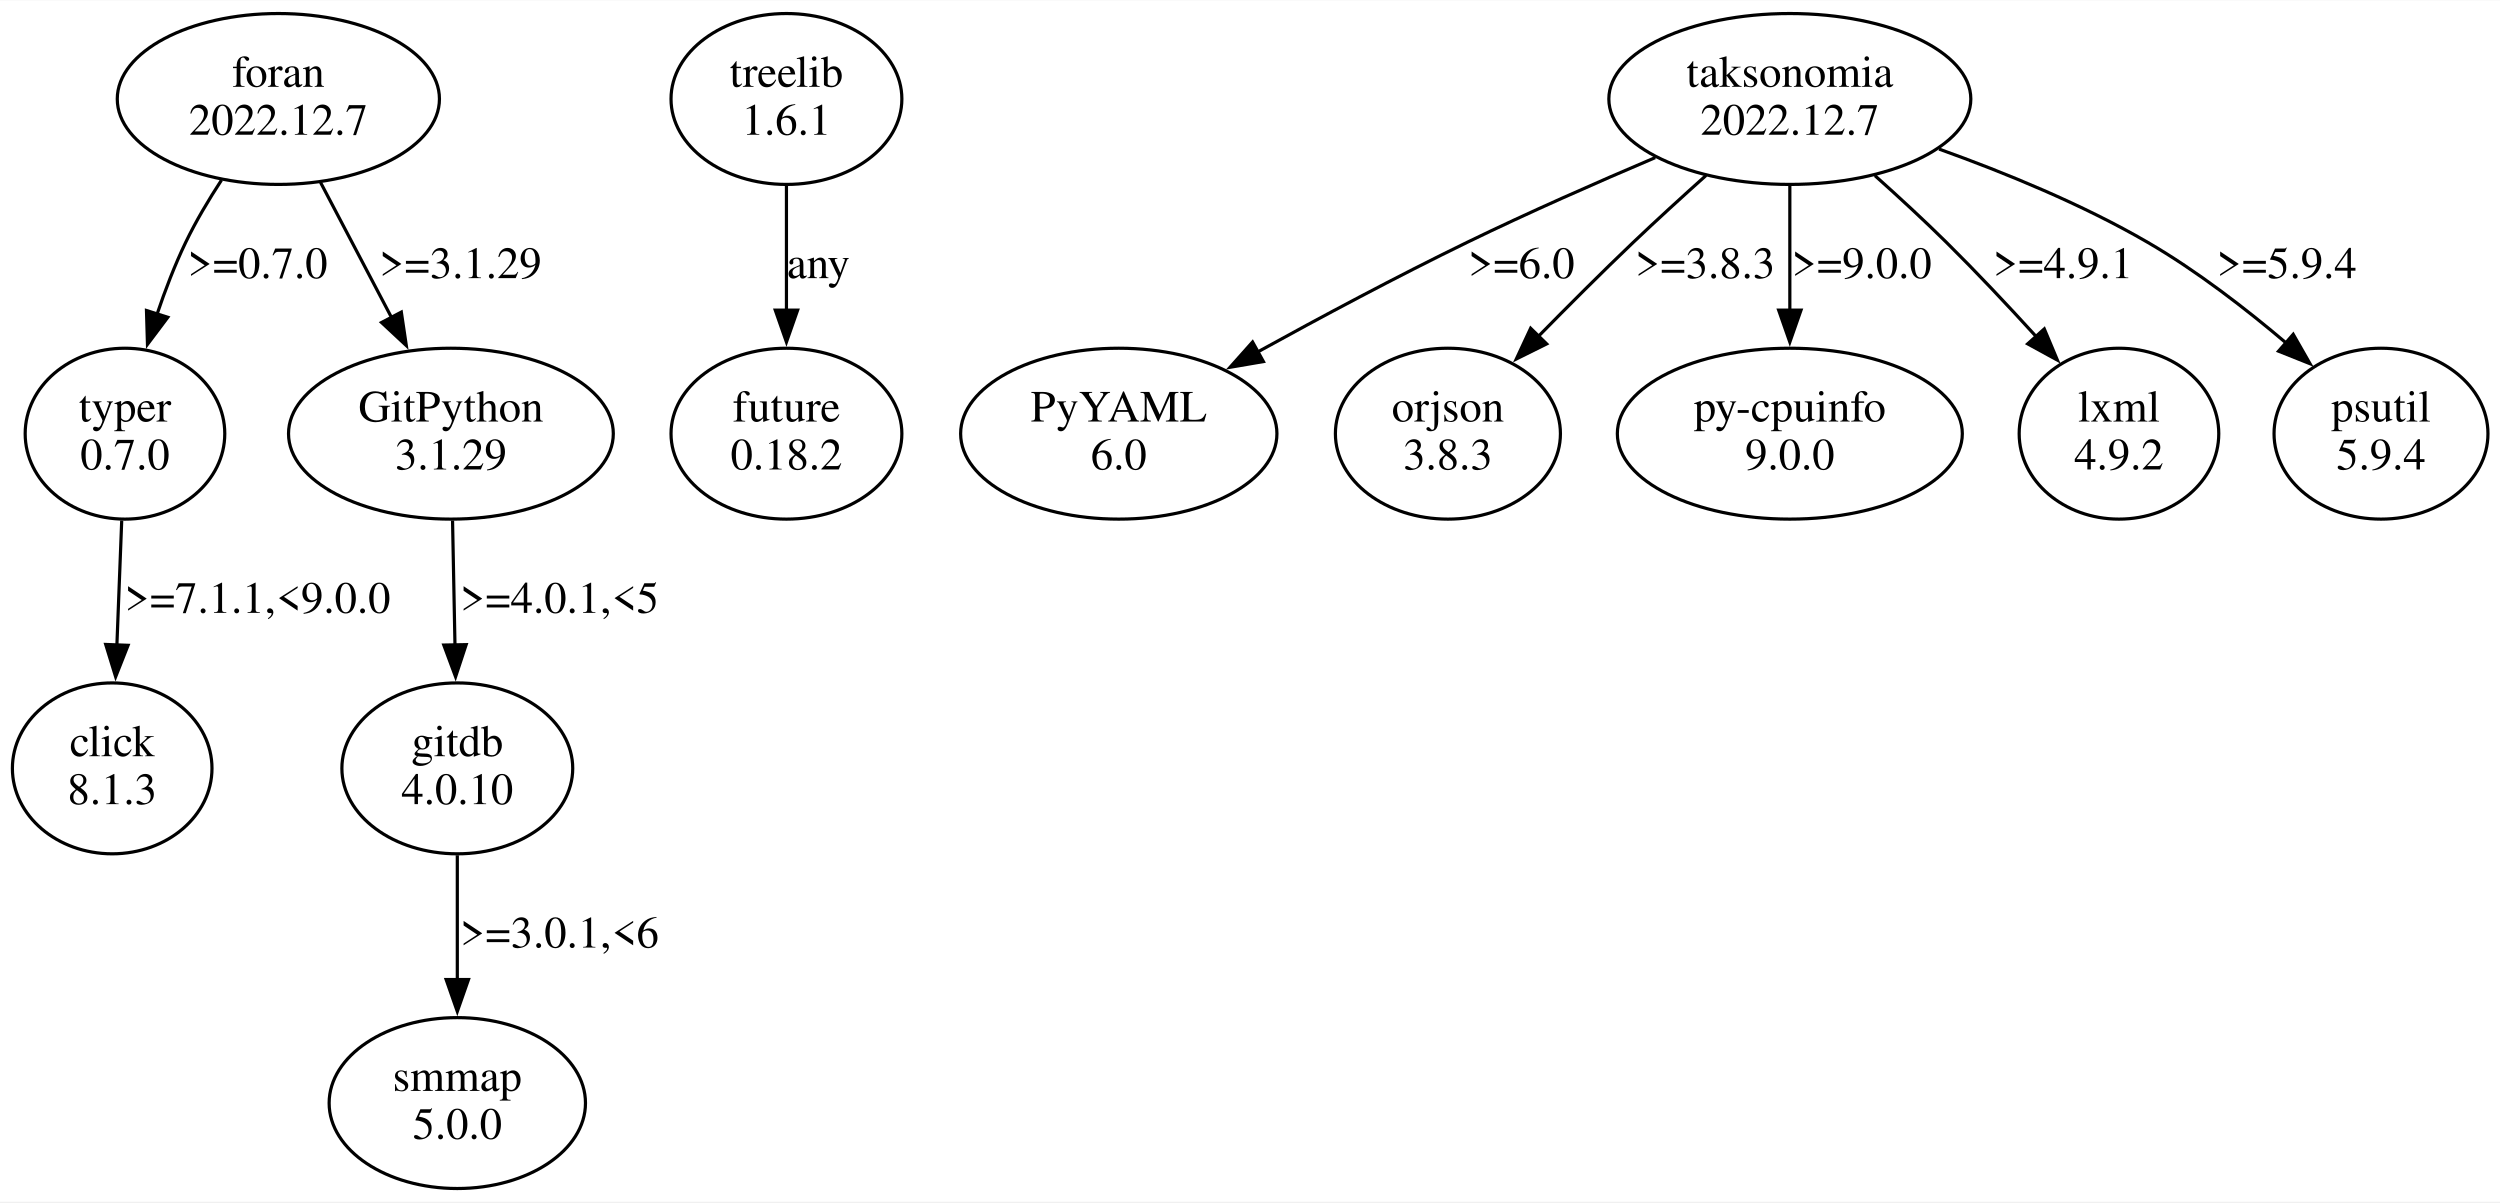
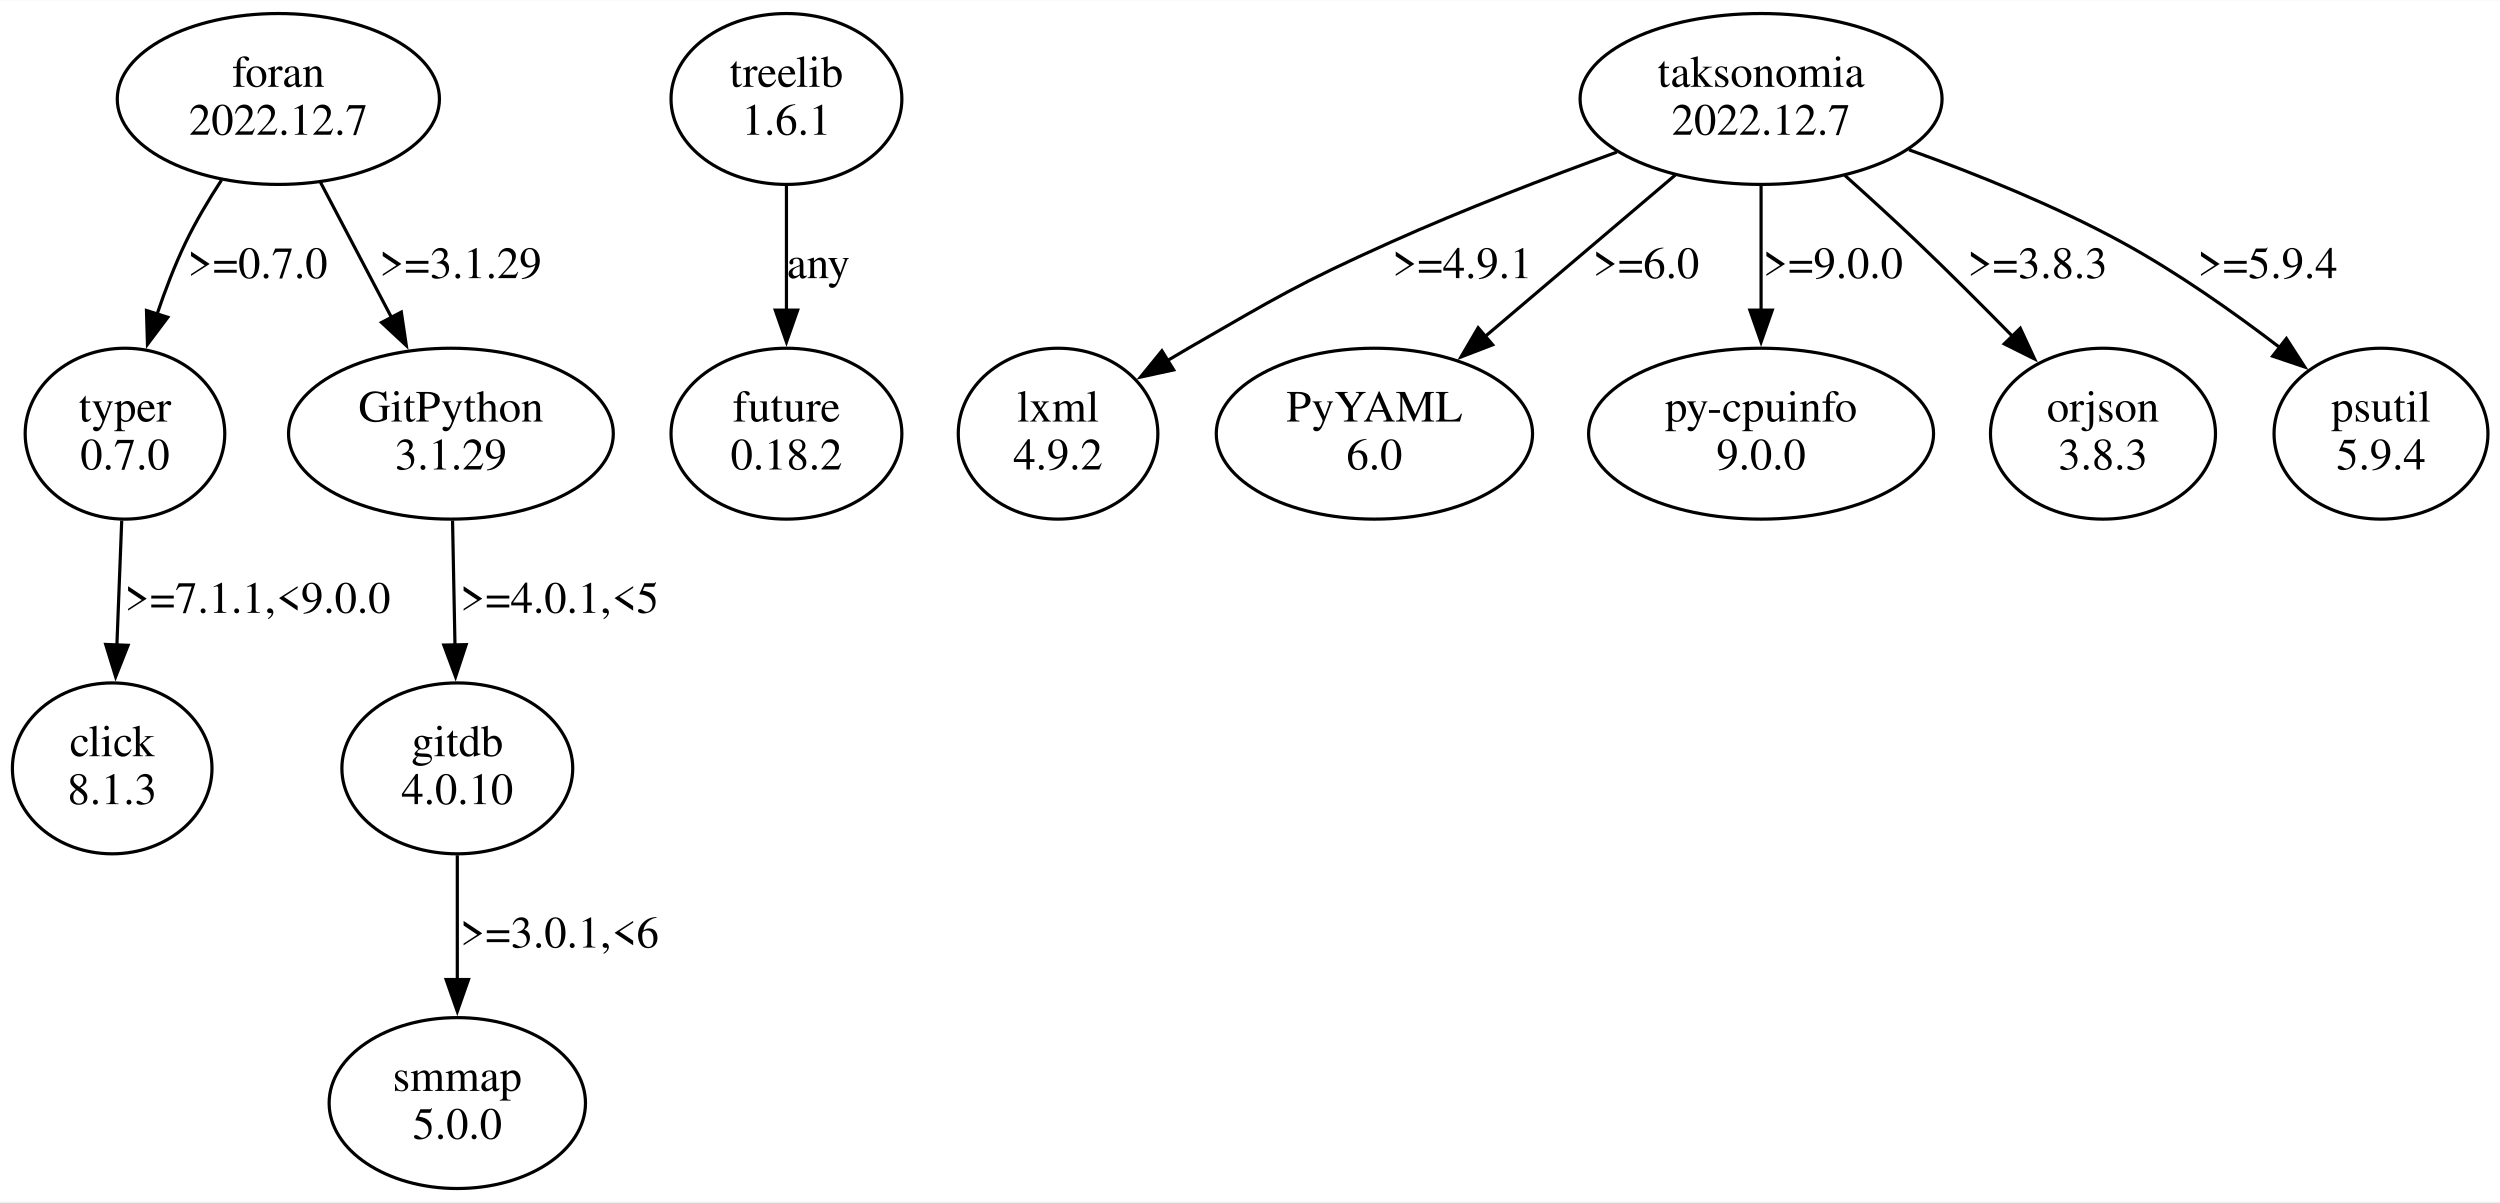
<svg xmlns="http://www.w3.org/2000/svg" width="782pt" height="376pt" viewBox="0.00 0.00 782.35 375.96">
  <g id="graph0" class="graph" transform="scale(1 1) rotate(0) translate(4 371.96)">
    <polygon fill="white" stroke="none" points="-4,4 -4,-371.96 778.35,-371.96 778.35,4 -4,4" />
    <g id="node1" class="node">
      <ellipse fill="none" stroke="black" cx="35.11" cy="-236.35" rx="31.23" ry="26.74" />
      <text text-anchor="middle" x="35.11" y="-240.15" font-family="Times,serif" font-size="14.00">typer</text>
      <text text-anchor="middle" x="35.11" y="-225.15" font-family="Times,serif" font-size="14.00">0.7.0</text>
    </g>
    <g id="node2" class="node">
      <ellipse fill="none" stroke="black" cx="31.11" cy="-131.61" rx="31.23" ry="26.74" />
      <text text-anchor="middle" x="31.11" y="-135.41" font-family="Times,serif" font-size="14.00">click</text>
      <text text-anchor="middle" x="31.11" y="-120.41" font-family="Times,serif" font-size="14.00">8.1.3</text>
    </g>
    <g id="edge1" class="edge">
      <path fill="none" stroke="black" d="M34.09,-209.16C33.63,-197.32 33.08,-183.12 32.58,-170.18" />
      <polygon fill="black" stroke="black" points="36.08,-170.12 32.19,-160.27 29.08,-170.39 36.08,-170.12" />
      <text text-anchor="middle" x="76.61" y="-180.28" font-family="Times,serif" font-size="14.00">&gt;=7.1.1,&lt;9.0.0</text>
    </g>
    <g id="node3" class="node">
      <ellipse fill="none" stroke="black" cx="242.11" cy="-341.09" rx="36.12" ry="26.74" />
      <text text-anchor="middle" x="242.11" y="-344.89" font-family="Times,serif" font-size="14.00">treelib</text>
      <text text-anchor="middle" x="242.11" y="-329.89" font-family="Times,serif" font-size="14.00">1.6.1</text>
    </g>
    <g id="node4" class="node">
      <ellipse fill="none" stroke="black" cx="242.11" cy="-236.35" rx="36.12" ry="26.74" />
      <text text-anchor="middle" x="242.11" y="-240.15" font-family="Times,serif" font-size="14.00">future</text>
      <text text-anchor="middle" x="242.11" y="-225.15" font-family="Times,serif" font-size="14.00">0.18.2</text>
    </g>
    <g id="edge2" class="edge">
      <path fill="none" stroke="black" d="M242.11,-313.9C242.11,-302.06 242.11,-287.86 242.11,-274.92" />
      <polygon fill="black" stroke="black" points="245.61,-275.01 242.11,-265.01 238.61,-275.01 245.61,-275.01" />
      <text text-anchor="middle" x="252.11" y="-285.02" font-family="Times,serif" font-size="14.00">any</text>
    </g>
    <g id="node5" class="node">
-       <ellipse fill="none" stroke="black" cx="556.11" cy="-341.09" rx="56.64" ry="26.74" />
-       <text text-anchor="middle" x="556.11" y="-344.89" font-family="Times,serif" font-size="14.00">taksonomia</text>
-       <text text-anchor="middle" x="556.11" y="-329.89" font-family="Times,serif" font-size="14.00">2022.12.7</text>
+       <ellipse fill="none" stroke="black" cx="547.11" cy="-341.09" rx="56.64" ry="26.74" />
+       <text text-anchor="middle" x="547.11" y="-344.89" font-family="Times,serif" font-size="14.00">taksonomia</text>
+       <text text-anchor="middle" x="547.11" y="-329.89" font-family="Times,serif" font-size="14.00">2022.12.7</text>
    </g>
    <g id="node6" class="node">
-       <ellipse fill="none" stroke="black" cx="346.11" cy="-236.35" rx="49.49" ry="26.74" />
-       <text text-anchor="middle" x="346.11" y="-240.15" font-family="Times,serif" font-size="14.00">PyYAML</text>
-       <text text-anchor="middle" x="346.11" y="-225.15" font-family="Times,serif" font-size="14.00">6.0</text>
+       <ellipse fill="none" stroke="black" cx="327.11" cy="-236.35" rx="31.23" ry="26.74" />
+       <text text-anchor="middle" x="327.11" y="-240.15" font-family="Times,serif" font-size="14.00">lxml</text>
+       <text text-anchor="middle" x="327.11" y="-225.15" font-family="Times,serif" font-size="14.00">4.9.2</text>
    </g>
    <g id="edge3" class="edge">
-       <path fill="none" stroke="black" d="M513.98,-322.74C495.72,-314.98 474.2,-305.5 455.11,-296.22 433.21,-285.57 409.35,-272.82 389.55,-261.91" />
-       <polygon fill="black" stroke="black" points="391.37,-258.92 380.93,-257.13 387.98,-265.04 391.37,-258.92" />
-       <text text-anchor="middle" x="472.11" y="-285.02" font-family="Times,serif" font-size="14.00">&gt;=6.0</text>
+       <path fill="none" stroke="black" d="M501.98,-324.46C480.3,-316.59 454.09,-306.54 431.11,-296.22 402.28,-283.27 395.5,-279 368.11,-263.22 365.92,-261.96 363.68,-260.63 361.43,-259.28" />
+       <polygon fill="black" stroke="black" points="363.28,-256.31 352.92,-254.06 359.61,-262.28 363.28,-256.31" />
+       <text text-anchor="middle" x="453.61" y="-285.02" font-family="Times,serif" font-size="14.00">&gt;=4.9.1</text>
    </g>
    <g id="node7" class="node">
-       <ellipse fill="none" stroke="black" cx="449.11" cy="-236.35" rx="35.21" ry="26.74" />
-       <text text-anchor="middle" x="449.11" y="-240.15" font-family="Times,serif" font-size="14.00">orjson</text>
-       <text text-anchor="middle" x="449.11" y="-225.15" font-family="Times,serif" font-size="14.00">3.8.3</text>
+       <ellipse fill="none" stroke="black" cx="426.11" cy="-236.35" rx="49.49" ry="26.74" />
+       <text text-anchor="middle" x="426.11" y="-240.15" font-family="Times,serif" font-size="14.00">PyYAML</text>
+       <text text-anchor="middle" x="426.11" y="-225.15" font-family="Times,serif" font-size="14.00">6.0</text>
    </g>
    <g id="edge4" class="edge">
-       <path fill="none" stroke="black" d="M529.9,-317.17C522.45,-310.5 514.39,-303.15 507.11,-296.22 497.23,-286.8 486.69,-276.25 477.33,-266.72" />
-       <polygon fill="black" stroke="black" points="480.01,-264.45 470.52,-259.73 475,-269.34 480.01,-264.45" />
-       <text text-anchor="middle" x="529.61" y="-285.02" font-family="Times,serif" font-size="14.00">&gt;=3.8.3</text>
+       <path fill="none" stroke="black" d="M520.26,-317.29C502.71,-302.39 479.62,-282.78 460.7,-266.72" />
+       <polygon fill="black" stroke="black" points="463.1,-264.17 453.21,-260.36 458.57,-269.5 463.1,-264.17" />
+       <text text-anchor="middle" x="511.11" y="-285.02" font-family="Times,serif" font-size="14.00">&gt;=6.0</text>
    </g>
    <g id="node8" class="node">
-       <ellipse fill="none" stroke="black" cx="556.11" cy="-236.35" rx="53.98" ry="26.74" />
-       <text text-anchor="middle" x="556.11" y="-240.15" font-family="Times,serif" font-size="14.00">py-cpuinfo</text>
-       <text text-anchor="middle" x="556.11" y="-225.15" font-family="Times,serif" font-size="14.00">9.0.0</text>
+       <ellipse fill="none" stroke="black" cx="547.11" cy="-236.35" rx="53.98" ry="26.74" />
+       <text text-anchor="middle" x="547.11" y="-240.15" font-family="Times,serif" font-size="14.00">py-cpuinfo</text>
+       <text text-anchor="middle" x="547.11" y="-225.15" font-family="Times,serif" font-size="14.00">9.0.0</text>
    </g>
    <g id="edge5" class="edge">
-       <path fill="none" stroke="black" d="M556.11,-313.9C556.11,-302.06 556.11,-287.86 556.11,-274.92" />
-       <polygon fill="black" stroke="black" points="559.61,-275.01 556.11,-265.01 552.61,-275.01 559.61,-275.01" />
-       <text text-anchor="middle" x="578.61" y="-285.02" font-family="Times,serif" font-size="14.00">&gt;=9.0.0</text>
+       <path fill="none" stroke="black" d="M547.11,-313.9C547.11,-302.06 547.11,-287.86 547.11,-274.92" />
+       <polygon fill="black" stroke="black" points="550.61,-275.01 547.11,-265.01 543.61,-275.01 550.61,-275.01" />
+       <text text-anchor="middle" x="569.61" y="-285.02" font-family="Times,serif" font-size="14.00">&gt;=9.0.0</text>
    </g>
    <g id="node9" class="node">
-       <ellipse fill="none" stroke="black" cx="659.11" cy="-236.35" rx="31.23" ry="26.74" />
-       <text text-anchor="middle" x="659.11" y="-240.15" font-family="Times,serif" font-size="14.00">lxml</text>
-       <text text-anchor="middle" x="659.11" y="-225.15" font-family="Times,serif" font-size="14.00">4.9.2</text>
+       <ellipse fill="none" stroke="black" cx="654.11" cy="-236.35" rx="35.21" ry="26.74" />
+       <text text-anchor="middle" x="654.11" y="-240.15" font-family="Times,serif" font-size="14.00">orjson</text>
+       <text text-anchor="middle" x="654.11" y="-225.15" font-family="Times,serif" font-size="14.00">3.8.3</text>
    </g>
    <g id="edge6" class="edge">
-       <path fill="none" stroke="black" d="M582.74,-317.1C590.12,-310.51 598.05,-303.2 605.11,-296.22 614.55,-286.89 624.48,-276.31 633.22,-266.72" />
-       <polygon fill="black" stroke="black" points="635.74,-269.14 639.84,-259.37 630.54,-264.46 635.74,-269.14" />
-       <text text-anchor="middle" x="641.61" y="-285.02" font-family="Times,serif" font-size="14.00">&gt;=4.9.1</text>
+       <path fill="none" stroke="black" d="M573.33,-317.17C580.78,-310.5 588.84,-303.15 596.11,-296.22 605.99,-286.8 616.54,-276.25 625.89,-266.72" />
+       <polygon fill="black" stroke="black" points="628.23,-269.34 632.7,-259.73 623.21,-264.45 628.23,-269.34" />
+       <text text-anchor="middle" x="633.61" y="-285.02" font-family="Times,serif" font-size="14.00">&gt;=3.8.3</text>
    </g>
    <g id="node10" class="node">
      <ellipse fill="none" stroke="black" cx="741.11" cy="-236.35" rx="33.47" ry="26.74" />
      <text text-anchor="middle" x="741.11" y="-240.15" font-family="Times,serif" font-size="14.00">psutil</text>
      <text text-anchor="middle" x="741.11" y="-225.15" font-family="Times,serif" font-size="14.00">5.9.4</text>
    </g>
    <g id="edge7" class="edge">
-       <path fill="none" stroke="black" d="M602.81,-325.41C623.49,-318 647.7,-308.07 668.11,-296.22 683.44,-287.32 698.94,-275.34 711.68,-264.51" />
-       <polygon fill="black" stroke="black" points="713.64,-267.45 718.89,-258.25 709.05,-262.17 713.64,-267.45" />
-       <text text-anchor="middle" x="711.61" y="-285.02" font-family="Times,serif" font-size="14.00">&gt;=5.9.4</text>
+       <path fill="none" stroke="black" d="M593.41,-325.18C614.34,-317.67 639.05,-307.71 660.11,-296.22 677.26,-286.86 694.97,-274.38 709.43,-263.31" />
+       <polygon fill="black" stroke="black" points="711.5,-266.13 717.24,-257.22 707.2,-260.61 711.5,-266.13" />
+       <text text-anchor="middle" x="705.61" y="-285.02" font-family="Times,serif" font-size="14.00">&gt;=5.9.4</text>
    </g>
    <g id="node11" class="node">
      <ellipse fill="none" stroke="black" cx="83.11" cy="-341.09" rx="50.41" ry="26.74" />
      <text text-anchor="middle" x="83.11" y="-344.89" font-family="Times,serif" font-size="14.00">foran</text>
      <text text-anchor="middle" x="83.11" y="-329.89" font-family="Times,serif" font-size="14.00">2022.12.7</text>
    </g>
-     <g id="edge9" class="edge">
+     <g id="edge8" class="edge">
      <path fill="none" stroke="black" d="M65.33,-315.73C61.3,-309.56 57.28,-302.8 54.11,-296.22 50.7,-289.13 47.69,-281.28 45.13,-273.68" />
      <polygon fill="black" stroke="black" points="48.51,-272.77 42.15,-264.3 41.84,-274.89 48.51,-272.77" />
      <text text-anchor="middle" x="76.61" y="-285.02" font-family="Times,serif" font-size="14.00">&gt;=0.7.0</text>
    </g>
    <g id="node12" class="node">
      <ellipse fill="none" stroke="black" cx="137.11" cy="-236.35" rx="50.82" ry="26.74" />
      <text text-anchor="middle" x="137.11" y="-240.15" font-family="Times,serif" font-size="14.00">GitPython</text>
      <text text-anchor="middle" x="137.11" y="-225.15" font-family="Times,serif" font-size="14.00">3.1.29</text>
    </g>
-     <g id="edge8" class="edge">
+     <g id="edge9" class="edge">
      <path fill="none" stroke="black" d="M96.32,-314.96C103.06,-302.15 111.35,-286.36 118.7,-272.37" />
      <polygon fill="black" stroke="black" points="121.59,-274.4 123.15,-263.92 115.4,-271.14 121.59,-274.4" />
      <text text-anchor="middle" x="140.11" y="-285.02" font-family="Times,serif" font-size="14.00">&gt;=3.1.29</text>
    </g>
    <g id="node13" class="node">
      <ellipse fill="none" stroke="black" cx="139.11" cy="-131.61" rx="36.12" ry="26.74" />
      <text text-anchor="middle" x="139.11" y="-135.41" font-family="Times,serif" font-size="14.00">gitdb</text>
      <text text-anchor="middle" x="139.11" y="-120.41" font-family="Times,serif" font-size="14.00">4.0.10</text>
    </g>
    <g id="edge10" class="edge">
      <path fill="none" stroke="black" d="M137.62,-209.16C137.85,-197.32 138.13,-183.12 138.38,-170.18" />
      <polygon fill="black" stroke="black" points="141.88,-170.33 138.57,-160.27 134.88,-170.2 141.88,-170.33" />
      <text text-anchor="middle" x="171.11" y="-180.28" font-family="Times,serif" font-size="14.00">&gt;=4.0.1,&lt;5</text>
    </g>
    <g id="node14" class="node">
      <ellipse fill="none" stroke="black" cx="139.11" cy="-26.87" rx="40.11" ry="26.74" />
      <text text-anchor="middle" x="139.11" y="-30.67" font-family="Times,serif" font-size="14.00">smmap</text>
      <text text-anchor="middle" x="139.11" y="-15.67" font-family="Times,serif" font-size="14.00">5.0.0</text>
    </g>
    <g id="edge11" class="edge">
      <path fill="none" stroke="black" d="M139.11,-104.42C139.11,-92.58 139.11,-78.38 139.11,-65.44" />
      <polygon fill="black" stroke="black" points="142.61,-65.53 139.11,-55.53 135.61,-65.53 142.61,-65.53" />
      <text text-anchor="middle" x="171.11" y="-75.54" font-family="Times,serif" font-size="14.00">&gt;=3.0.1,&lt;6</text>
    </g>
  </g>
</svg>
